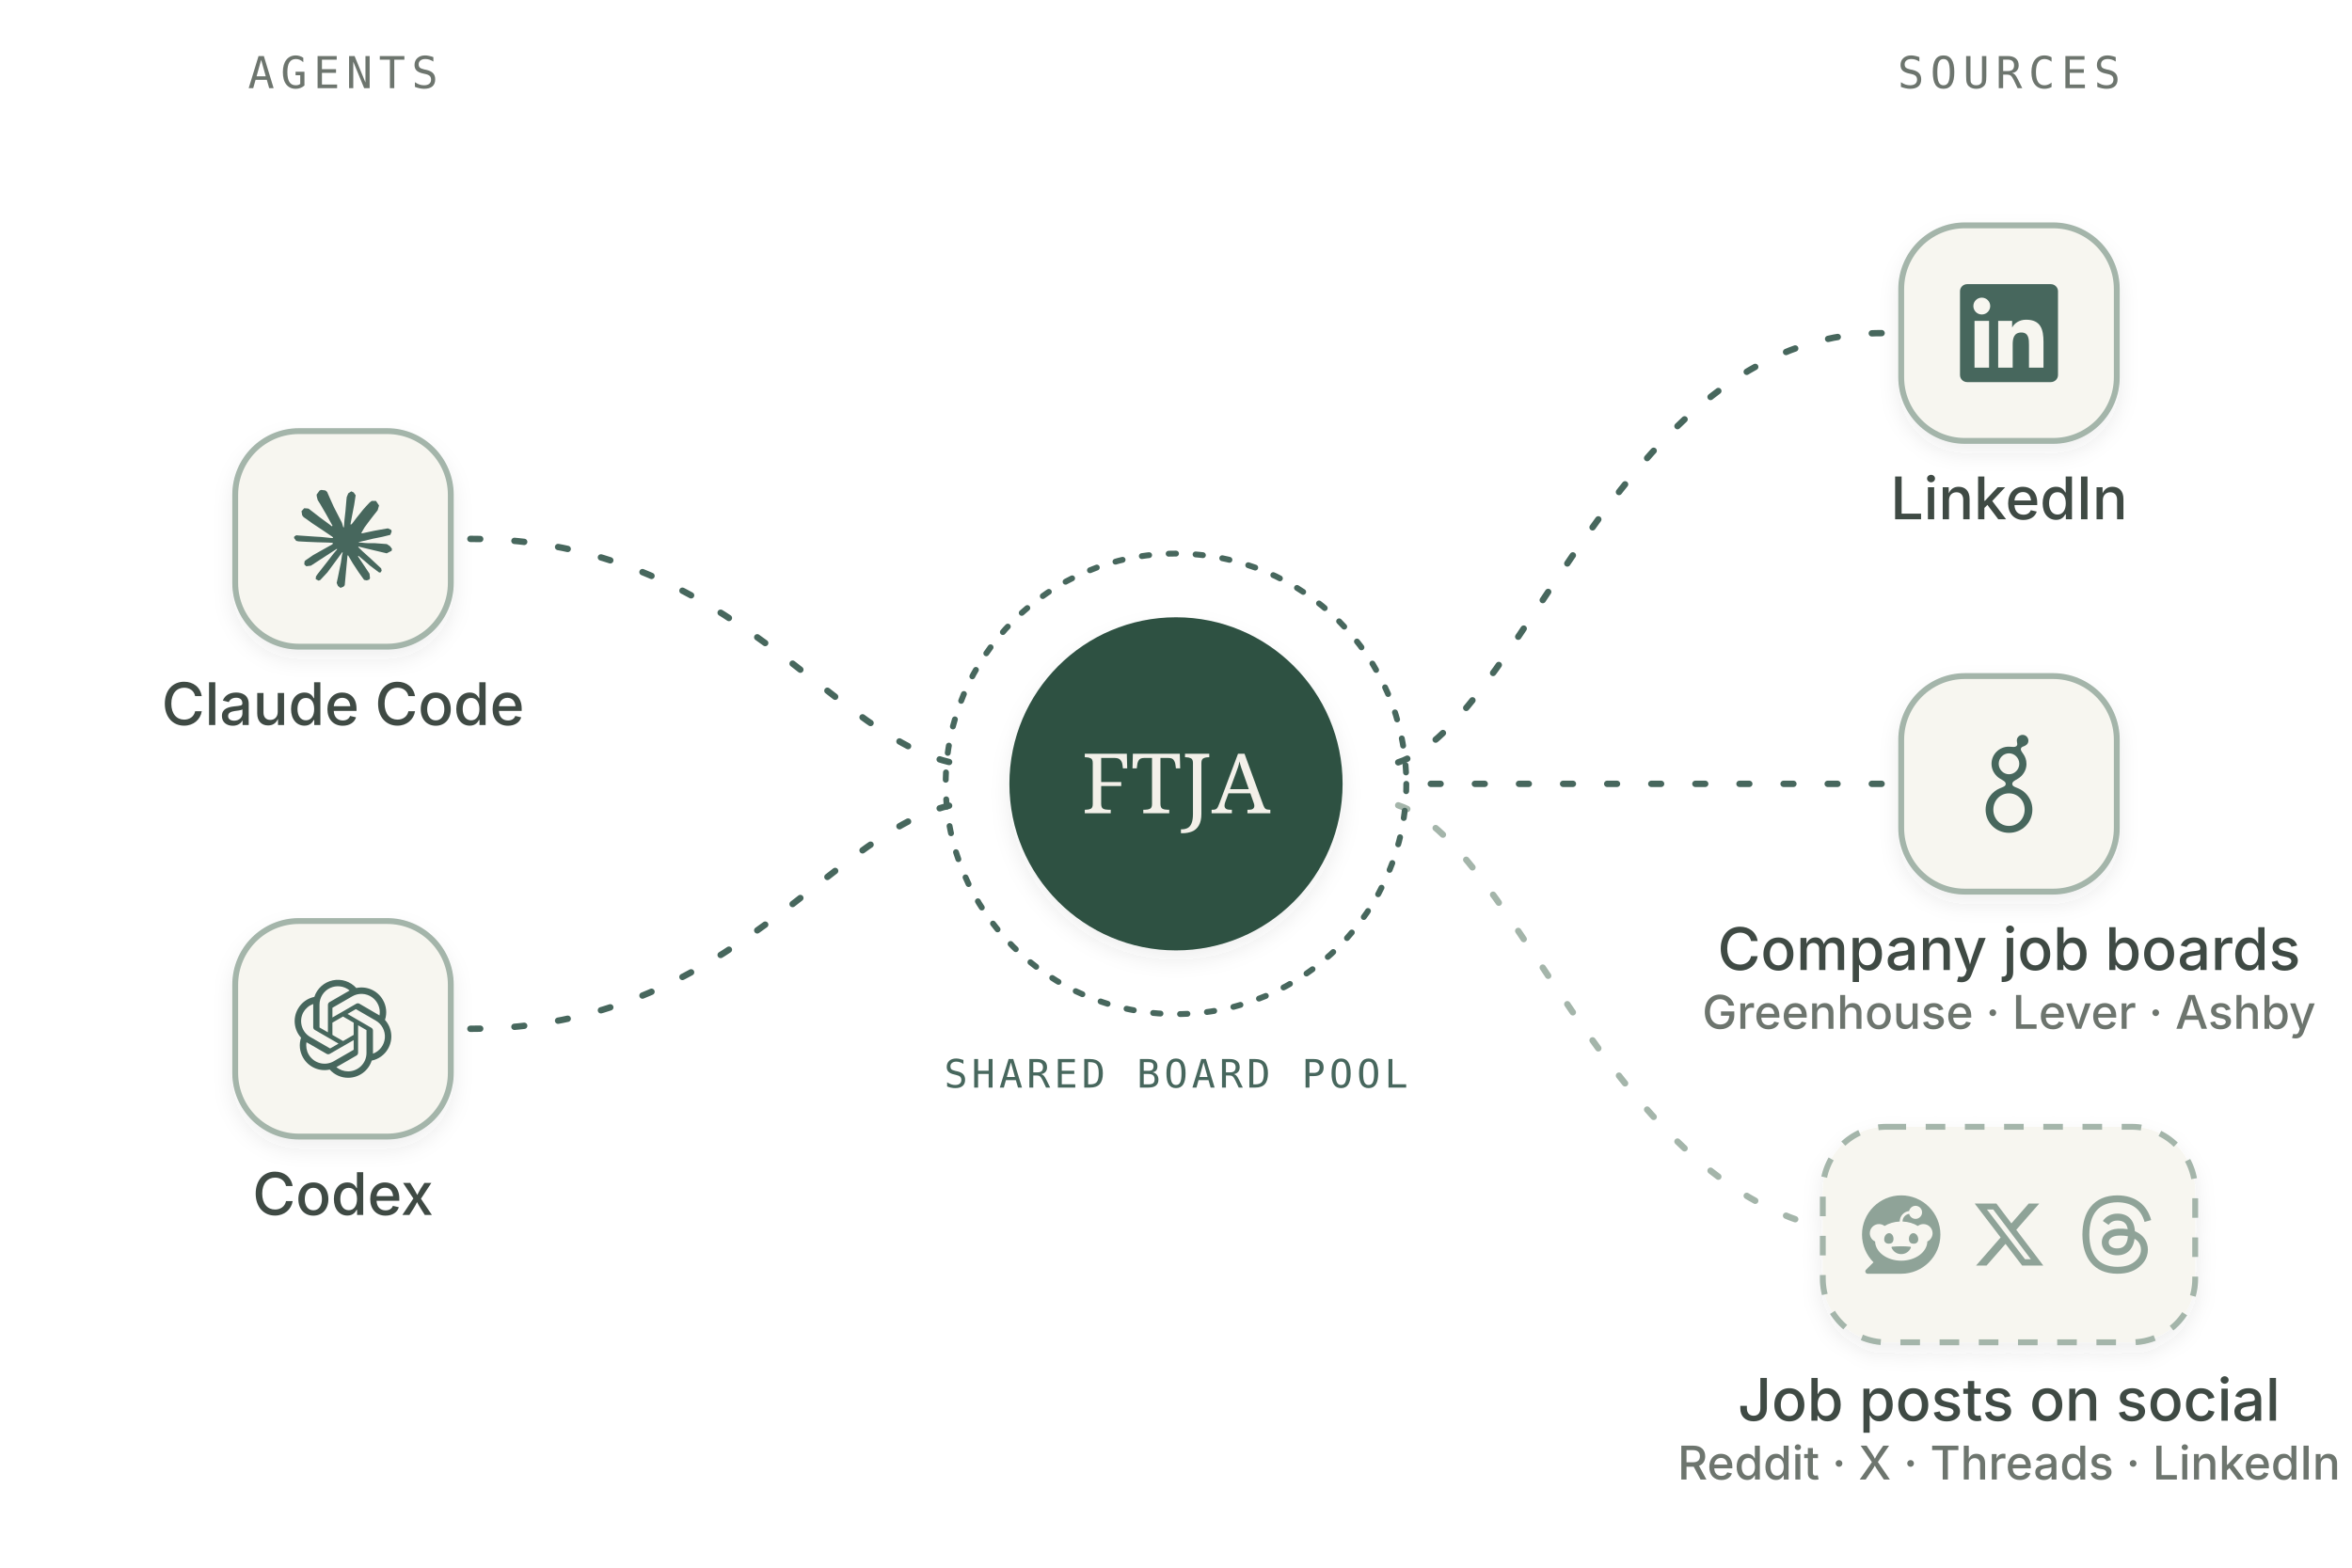
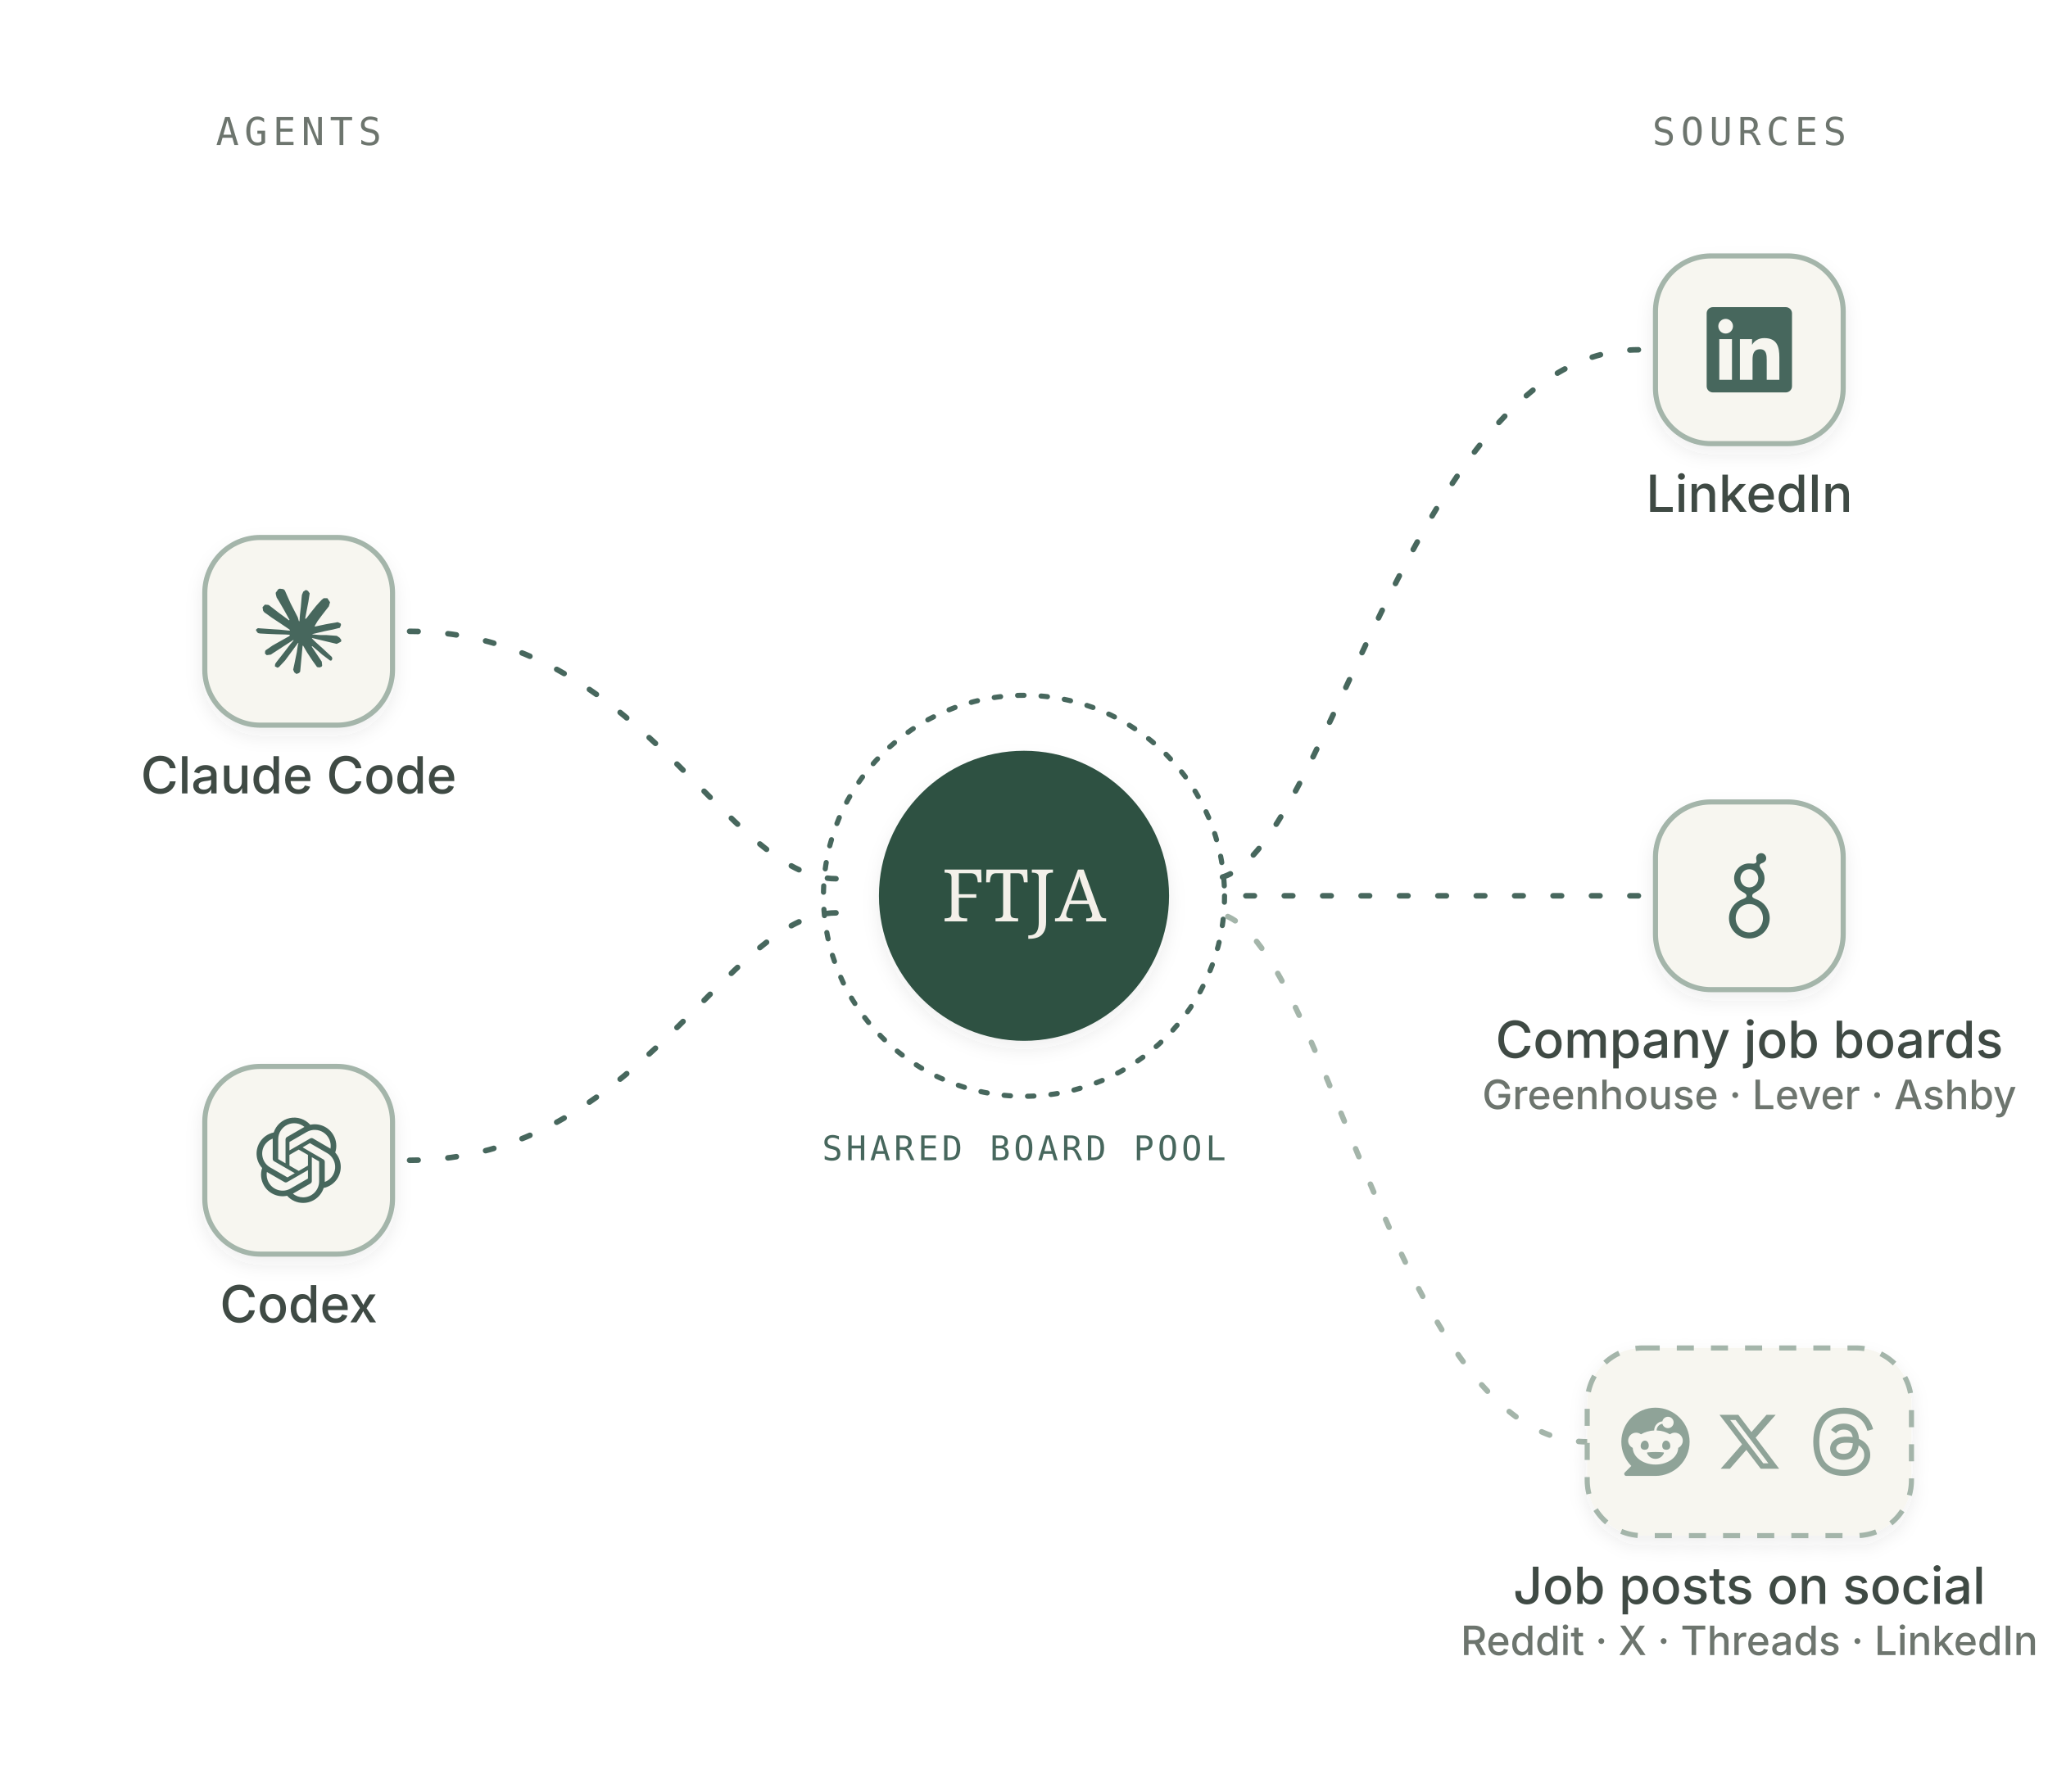
- <svg xmlns="http://www.w3.org/2000/svg" width="960" height="640" viewBox="0 0 480 320" role="img" aria-labelledby="ms-title ms-desc">
+ <svg xmlns="http://www.w3.org/2000/svg" width="960" height="840" viewBox="0 0 480 420" role="img" aria-labelledby="ms-title ms-desc">
  <style>
    .soft{fill:#f7f6f0;stroke:#a4b5aa;stroke-width:1.2}
    .next{fill:#f7f6f0;stroke:#a4b5aa;stroke-width:1.2;stroke-dasharray:4 4}
    .hub{fill:#2e5142}
-     .pool{fill:none;stroke:#47675d;stroke-width:1.2;stroke-dasharray:1.5 4;stroke-linecap:round;animation:spin 18s linear infinite;transform-origin:240px 160px}
+     .pool{fill:none;stroke:#47675d;stroke-width:1.2;stroke-dasharray:1.5 4;stroke-linecap:round;animation:spin 18s linear infinite;transform-origin:240px 210.0px}
    .route{fill:none;stroke:#47675d;stroke-width:1.3;stroke-dasharray:2 7;stroke-linecap:round;animation:route 4.2s linear infinite}
    .route.later{stroke:#a4b5aa}
    .logo{fill:#47675d}.logo.faint{fill:#8fa398}
    .lbl{fill:#3f4a44;font:500 12px ui-sans-serif,system-ui,-apple-system,BlinkMacSystemFont,"Segoe UI",sans-serif;text-anchor:middle}
    .sub{fill:#6d756e;font:500 9.5px ui-sans-serif,system-ui,-apple-system,BlinkMacSystemFont,"Segoe UI",sans-serif;text-anchor:middle}
    .head{fill:#6d756e;font:500 9px ui-monospace,"IBM Plex Mono",Menlo,monospace;letter-spacing:.14em;text-anchor:middle}
    .hubt{fill:#f3f0e9;font:400 17px "Instrument Serif",Georgia,serif;text-anchor:middle}
    .poolt{fill:#47675d;font:500 8px ui-monospace,"IBM Plex Mono",Menlo,monospace;letter-spacing:.1em;text-anchor:middle}
    @keyframes route{to{stroke-dashoffset:-36}}@keyframes spin{to{transform:rotate(360deg)}}
    @media(prefers-reduced-motion:reduce){.route,.pool{animation:none}}
  </style>
  <defs>
    <filter id="ms-shadow" x="-20%" y="-20%" width="140%" height="140%">
      <feDropShadow dx="0" dy="2" stdDeviation="2" flood-color="#34463f" flood-opacity=".08" />
    </filter>
  </defs>
-   <text class="head" x="70" y="18">AGENTS</text>
-   <text class="head" x="410" y="18">SOURCES</text>
-   <path class="route" d="M96 110C150 110 170 152 196 156" />
-   <path class="route" d="M96 210C150 210 170 168 196 164" />
-   <path class="route" d="M384 68C330 68 310 150 284 156" />
-   <path class="route" d="M384 160H288" />
-   <path class="route later" d="M384 252C330 252 310 170 284 164" />
-   <circle class="pool" cx="240" cy="160" r="47" />
+   <text class="head" x="70" y="34">AGENTS</text>
+   <text class="head" x="410" y="34">SOURCES</text>
+   <path class="route" d="M96 148.0C150 148.0 170 206.0 196 206.0" />
+   <path class="route" d="M96 272.0C150 272.0 170 214.0 196 214.0" />
+   <path class="route" d="M384 82.0C330 82.0 310 206.0 284 206.0" />
+   <path class="route" d="M384 210.0H288" />
+   <path class="route later" d="M372 338.0C326 338.0 310 214.0 284 214.0" />
+   <circle class="pool" cx="240" cy="210.0" r="47" />
  <g filter="url(#ms-shadow)">
-     <rect class="soft" x="48" y="88" width="44" height="44" rx="13" />
-     <rect class="soft" x="48" y="188" width="44" height="44" rx="13" />
-     <rect class="soft" x="388" y="46" width="44" height="44" rx="13" />
-     <rect class="soft" x="388" y="138" width="44" height="44" rx="13" />
-     <rect class="next" x="372" y="230" width="76" height="44" rx="13" />
-     <circle class="hub" cx="240" cy="160" r="34" />
+     <rect class="soft" x="48" y="126" width="44" height="44" rx="13" />
+     <rect class="soft" x="48" y="250" width="44" height="44" rx="13" />
+     <rect class="soft" x="388" y="60" width="44" height="44" rx="13" />
+     <rect class="soft" x="388" y="188" width="44" height="44" rx="13" />
+     <rect class="next" x="372" y="316" width="76" height="44" rx="13" />
+     <circle class="hub" cx="240" cy="210.0" r="34" />
  </g>
-   <text class="hubt" x="240" y="166">FTJA</text>
-   <text class="poolt" x="240" y="222">SHARED BOARD POOL</text>
-   <path class="logo" transform="translate(60.0 100.0) scale(0.8333)" d="m4.714 15.956 4.717-2.647.079-.231-.079-.128h-.231l-.789-.049-2.696-.073-2.337-.097-2.265-.121-.571-.121-.534-.704.055-.352.48-.322.686.061 1.518.103 2.277.158 1.651.097 2.447.255h.389l.055-.158-.134-.097-.103-.097L6.973 9.836l-2.55-1.688-1.336-.971-.723-.492-.364-.461-.158-1.008.656-.723.88.061.225.061.892.686 1.906 1.475 2.489 1.834.364.303.146-.103.018-.073-.164-.273-1.354-2.447-1.445-2.489-.643-1.032-.17-.619c-.061-.255-.103-.467-.103-.729L6.287.134 6.7 0l.996.134.419.364.619 1.415 1.002 2.228 1.554 3.03.455.898.243.832.091.255h.158v-.146l.128-1.706.237-2.095.231-2.696.079-.759.376-.911.747-.492.583.279.48.686-.067.443-.285 1.852-.559 2.902-.364 1.943h.212l.243-.243.984-1.305 1.651-2.064.729-.82.85-.905.546-.431h1.032l.759 1.129-.34 1.166-1.062 1.348-.88 1.141-1.263 1.7-.789 1.36.073.109.188-.018 2.853-.607 1.542-.279 1.84-.316.832.389.091.395-.328.807-1.967.486-2.307.461-3.436.814-.043.03.049.061 1.548.146.662.036h1.621l3.018.225.789.522.474.638-.079.486-1.214.619-1.639-.389-3.825-.911-1.311-.328h-.182v.109l1.093 1.069 2.003 1.809 2.507 2.331.128.577-.322.455-.34-.049-2.204-1.657-.85-.747-1.925-1.621h-.128v.17l.443.65 2.344 3.521.121 1.081-.17.352-.607.212-.668-.121-1.372-1.925L14.38 17.959l-1.141-1.943-.14.079-.674 7.255-.316.37-.729.279-.607-.461-.322-.747.322-1.475.389-1.925.316-1.53.285-1.9.17-.631-.012-.043-.14.018-1.433 1.967-2.18 2.945-1.724 1.846-.413.164-.716-.37.067-.662.401-.589 2.386-3.036 1.439-1.882.929-1.087-.006-.158h-.055l-6.338 4.116-1.129.146-.486-.455.061-.747.231-.243 1.906-1.311Z" />
-   <path class="logo" transform="translate(60.0 200.0) scale(0.8333)" d="M22.282 9.821a5.985 5.985 0 0 0-.516-4.911 6.046 6.046 0 0 0-6.51-2.9A6.065 6.065 0 0 0 4.981 4.182a5.985 5.985 0 0 0-3.998 2.9 6.046 6.046 0 0 0 .743 7.097 5.98 5.98 0 0 0 .511 4.911 6.051 6.051 0 0 0 6.515 2.9A5.985 5.985 0 0 0 13.26 24a6.056 6.056 0 0 0 5.772-4.206 5.989 5.989 0 0 0 3.998-2.9 6.056 6.056 0 0 0-.748-7.073zm-9.022 12.608a4.476 4.476 0 0 1-2.876-1.041l.142-.08 4.778-2.758a.795.795 0 0 0 .393-.681v-6.737l2.02 1.169a.071.071 0 0 1 .038.052v5.583a4.504 4.504 0 0 1-4.495 4.494zm-9.661-4.125a4.471 4.471 0 0 1-.535-3.014l.142.085 4.783 2.758a.771.771 0 0 0 .781 0l5.843-3.369v2.332a.08.08 0 0 1-.033.061L9.74 19.95a4.499 4.499 0 0 1-6.141-1.646zM2.341 7.896a4.485 4.485 0 0 1 2.365-1.973V11.6a.766.766 0 0 0 .388.676l5.814 3.354-2.02 1.169a.076.076 0 0 1-.071 0l-4.83-2.787A4.504 4.504 0 0 1 2.341 7.872zm16.596 3.856L13.104 8.364 15.119 7.2a.076.076 0 0 1 .071 0l4.83 2.791a4.494 4.494 0 0 1-.676 8.104v-5.677a.79.79 0 0 0-.407-.667zm2.011-3.023l-.142-.085-4.774-2.782a.776.776 0 0 0-.785 0L9.409 9.23V6.897a.066.066 0 0 1 .028-.061l4.83-2.787a4.499 4.499 0 0 1 6.68 4.66zM8.306 12.863l-2.02-1.164a.08.08 0 0 1-.038-.057V6.074a4.499 4.499 0 0 1 7.376-3.454l-.142.081L8.704 5.459a.795.795 0 0 0-.393.681zm1.098-2.365l2.602-1.5 2.607 1.5v2.999l-2.597 1.5-2.607-1.5Z" />
-   <path class="logo" transform="translate(400.0 58.0) scale(0.8333)" d="M20.447 20.452h-3.554v-5.569c0-1.328-.027-3.037-1.852-3.037-1.853 0-2.136 1.445-2.136 2.939v5.667H9.351V9h3.414v1.561h.046c.477-.9 1.637-1.85 3.37-1.85 3.601 0 4.267 2.37 4.267 5.455v6.286zM5.337 7.433c-1.144 0-2.063-.926-2.063-2.065 0-1.138.92-2.063 2.063-2.063 1.14 0 2.064.925 2.064 2.063 0 1.139-.925 2.065-2.064 2.065zm1.782 13.019H3.555V9h3.564v11.452zM22.225 0H1.771C.792 0 0 .774 0 1.729v20.542C0 23.227.792 24 1.771 24h20.451C23.2 24 24 23.227 24 22.271V1.729C24 .774 23.2 0 22.222 0h.003z" />
-   <path class="logo" transform="translate(400.0 150.0) scale(0.8333)" d="M16.279 7.13c0 1.16-.49 2.185-1.293 2.987-.891.891-2.184 1.114-2.184 1.872 0 1.025 1.65.713 3.231 2.295 1.048 1.047 1.694 2.43 1.694 4.034C17.727 21.482 15.187 24 12 24c-3.187 0-5.727-2.518-5.727-5.68 0-1.607.646-2.989 1.694-4.036 1.582-1.582 3.23-1.27 3.23-2.295 0-.758-1.292-.98-2.183-1.872-.802-.802-1.293-1.827-1.293-3.03 0-2.318 1.895-4.19 4.212-4.19.446 0 .847.067 1.181.067.602 0 .914-.268.914-.691 0-.245-.112-.557-.112-.891 0-.758.647-1.382 1.427-1.382s1.404.646 1.404 1.426c0 .825-.647 1.204-1.137 1.382-.401.134-.713.312-.713.713 0 .758 1.382 1.493 1.382 3.61zm-.446 11.19c0-2.206-1.627-3.99-3.833-3.99-2.206 0-3.833 1.784-3.833 3.99 0 2.184 1.627 3.989 3.833 3.989 2.206 0 3.833-1.808 3.833-3.99zM14.518 7.086c0-1.404-1.136-2.562-2.518-2.562S9.482 5.682 9.482 7.086 10.618 9.65 12 9.65s2.518-1.159 2.518-2.563z" />
-   <path class="logo faint" transform="translate(380.0 244.0) scale(0.6667)" d="M12 0C5.373 0 0 5.373 0 12c0 3.314 1.343 6.314 3.515 8.485l-2.286 2.286C.775 23.225 1.097 24 1.738 24H12c6.627 0 12-5.373 12-12S18.627 0 12 0Zm4.388 3.199c1.104 0 1.999.895 1.999 1.999 0 1.105-.895 2-1.999 2-.946 0-1.739-.657-1.947-1.539v.002c-1.147.162-2.032 1.15-2.032 2.341v.007c1.776.067 3.4.567 4.686 1.363.473-.363 1.064-.58 1.707-.58 1.547 0 2.802 1.254 2.802 2.802 0 1.117-.655 2.081-1.601 2.531-.088 3.256-3.637 5.876-7.997 5.876-4.361 0-7.905-2.617-7.998-5.87-.954-.447-1.614-1.415-1.614-2.538 0-1.548 1.255-2.802 2.803-2.802.645 0 1.239.218 1.712.585 1.275-.79 2.881-1.291 4.64-1.365v-.01c0-1.663 1.263-3.034 2.88-3.207.188-.911.993-1.595 1.959-1.595Zm-8.085 8.376c-.784 0-1.459.78-1.506 1.797-.047 1.016.64 1.429 1.426 1.429.786 0 1.371-.369 1.418-1.385.047-1.017-.553-1.841-1.338-1.841Zm7.406 0c-.786 0-1.385.824-1.338 1.841.047 1.017.634 1.385 1.418 1.385.785 0 1.473-.413 1.426-1.429-.046-1.017-.721-1.797-1.506-1.797Zm-3.703 4.013c-.974 0-1.907.048-2.77.135-.147.015-.241.168-.183.305.483 1.154 1.622 1.964 2.953 1.964 1.33 0 2.47-.81 2.953-1.964.057-.137-.037-.29-.184-.305-.863-.087-1.795-.135-2.769-.135Z" />
-   <path class="logo faint" transform="translate(403.0 245.0) scale(0.5833)" d="M18.901 1.153h3.68l-8.04 9.19L24 22.846h-7.406l-5.8-7.584-6.638 7.584H.474l8.6-9.83L0 1.154h7.594l5.243 6.932ZM17.61 20.644h2.039L6.486 3.24H4.298Z" />
-   <path class="logo faint" transform="translate(424.0 244.0) scale(0.6667)" d="M12.186 24h-.007c-3.581-.024-6.334-1.205-8.184-3.509C2.35 18.44 1.5 15.586 1.472 12.01v-.017c.03-3.579.879-6.43 2.525-8.482C5.845 1.205 8.6.024 12.18 0h.014c2.746.02 5.043.725 6.826 2.098 1.677 1.29 2.858 3.13 3.509 5.467l-2.04.569c-1.104-3.96-3.898-5.984-8.304-6.015-2.91.022-5.11.936-6.54 2.717C4.307 6.504 3.616 8.914 3.589 12c.027 3.086.718 5.496 2.057 7.164 1.43 1.783 3.631 2.698 6.54 2.717 2.623-.02 4.358-.631 5.8-2.045 1.647-1.613 1.618-3.593 1.09-4.798-.31-.71-.873-1.3-1.634-1.75-.192 1.352-.622 2.446-1.284 3.272-.886 1.102-2.14 1.704-3.73 1.79-1.202.065-2.361-.218-3.259-.801-1.063-.689-1.685-1.74-1.752-2.964-.065-1.19.408-2.285 1.33-3.082.88-.76 2.119-1.207 3.583-1.291a13.853 13.853 0 0 1 3.02.142c-.126-.742-.375-1.332-.75-1.757-.513-.586-1.308-.883-2.359-.89h-.029c-.844 0-1.992.232-2.721 1.32L7.734 7.847c.98-1.454 2.568-2.256 4.478-2.256h.044c3.194.02 5.097 1.975 5.287 5.388.108.046.216.094.321.142 1.49.7 2.58 1.761 3.154 3.07.797 1.82.871 4.79-1.548 7.158-1.85 1.81-4.094 2.628-7.277 2.65Zm1.003-11.69c-.242 0-.487.007-.739.021-1.836.103-2.98.946-2.916 2.143.067 1.256 1.452 1.839 2.784 1.767 1.224-.065 2.818-.543 3.086-3.71a10.5 10.5 0 0 0-2.215-.221z" />
-   <text class="lbl" x="70" y="148">Claude Code</text>
-   <text class="lbl" x="70" y="248">Codex</text>
-   <text class="lbl" x="410" y="106">LinkedIn</text>
-   <text class="lbl" x="410" y="198">Company job boards</text>
-   <text class="sub" x="410" y="210">Greenhouse · Lever · Ashby</text>
-   <text class="lbl" x="410" y="290">Job posts on social</text>
-   <text class="sub" x="410" y="302">Reddit · X · Threads · LinkedIn</text>
+   <text class="hubt" x="240" y="216.0">FTJA</text>
+   <text class="poolt" x="240" y="272.0">SHARED BOARD POOL</text>
+   <path class="logo" transform="translate(60.0 138.0) scale(0.8333)" d="m4.714 15.956 4.717-2.647.079-.231-.079-.128h-.231l-.789-.049-2.696-.073-2.337-.097-2.265-.121-.571-.121-.534-.704.055-.352.48-.322.686.061 1.518.103 2.277.158 1.651.097 2.447.255h.389l.055-.158-.134-.097-.103-.097L6.973 9.836l-2.55-1.688-1.336-.971-.723-.492-.364-.461-.158-1.008.656-.723.88.061.225.061.892.686 1.906 1.475 2.489 1.834.364.303.146-.103.018-.073-.164-.273-1.354-2.447-1.445-2.489-.643-1.032-.17-.619c-.061-.255-.103-.467-.103-.729L6.287.134 6.7 0l.996.134.419.364.619 1.415 1.002 2.228 1.554 3.03.455.898.243.832.091.255h.158v-.146l.128-1.706.237-2.095.231-2.696.079-.759.376-.911.747-.492.583.279.48.686-.067.443-.285 1.852-.559 2.902-.364 1.943h.212l.243-.243.984-1.305 1.651-2.064.729-.82.85-.905.546-.431h1.032l.759 1.129-.34 1.166-1.062 1.348-.88 1.141-1.263 1.7-.789 1.36.073.109.188-.018 2.853-.607 1.542-.279 1.84-.316.832.389.091.395-.328.807-1.967.486-2.307.461-3.436.814-.043.03.049.061 1.548.146.662.036h1.621l3.018.225.789.522.474.638-.079.486-1.214.619-1.639-.389-3.825-.911-1.311-.328h-.182v.109l1.093 1.069 2.003 1.809 2.507 2.331.128.577-.322.455-.34-.049-2.204-1.657-.85-.747-1.925-1.621h-.128v.17l.443.65 2.344 3.521.121 1.081-.17.352-.607.212-.668-.121-1.372-1.925L14.38 17.959l-1.141-1.943-.14.079-.674 7.255-.316.37-.729.279-.607-.461-.322-.747.322-1.475.389-1.925.316-1.53.285-1.9.17-.631-.012-.043-.14.018-1.433 1.967-2.18 2.945-1.724 1.846-.413.164-.716-.37.067-.662.401-.589 2.386-3.036 1.439-1.882.929-1.087-.006-.158h-.055l-6.338 4.116-1.129.146-.486-.455.061-.747.231-.243 1.906-1.311Z" />
+   <path class="logo" transform="translate(60.0 262.0) scale(0.8333)" d="M22.282 9.821a5.985 5.985 0 0 0-.516-4.911 6.046 6.046 0 0 0-6.51-2.9A6.065 6.065 0 0 0 4.981 4.182a5.985 5.985 0 0 0-3.998 2.9 6.046 6.046 0 0 0 .743 7.097 5.98 5.98 0 0 0 .511 4.911 6.051 6.051 0 0 0 6.515 2.9A5.985 5.985 0 0 0 13.26 24a6.056 6.056 0 0 0 5.772-4.206 5.989 5.989 0 0 0 3.998-2.9 6.056 6.056 0 0 0-.748-7.073zm-9.022 12.608a4.476 4.476 0 0 1-2.876-1.041l.142-.08 4.778-2.758a.795.795 0 0 0 .393-.681v-6.737l2.02 1.169a.071.071 0 0 1 .038.052v5.583a4.504 4.504 0 0 1-4.495 4.494zm-9.661-4.125a4.471 4.471 0 0 1-.535-3.014l.142.085 4.783 2.758a.771.771 0 0 0 .781 0l5.843-3.369v2.332a.08.08 0 0 1-.033.061L9.74 19.95a4.499 4.499 0 0 1-6.141-1.646zM2.341 7.896a4.485 4.485 0 0 1 2.365-1.973V11.6a.766.766 0 0 0 .388.676l5.814 3.354-2.02 1.169a.076.076 0 0 1-.071 0l-4.83-2.787A4.504 4.504 0 0 1 2.341 7.872zm16.596 3.856L13.104 8.364 15.119 7.2a.076.076 0 0 1 .071 0l4.83 2.791a4.494 4.494 0 0 1-.676 8.104v-5.677a.79.79 0 0 0-.407-.667zm2.011-3.023l-.142-.085-4.774-2.782a.776.776 0 0 0-.785 0L9.409 9.23V6.897a.066.066 0 0 1 .028-.061l4.83-2.787a4.499 4.499 0 0 1 6.68 4.66zM8.306 12.863l-2.02-1.164a.08.08 0 0 1-.038-.057V6.074a4.499 4.499 0 0 1 7.376-3.454l-.142.081L8.704 5.459a.795.795 0 0 0-.393.681zm1.098-2.365l2.602-1.5 2.607 1.5v2.999l-2.597 1.5-2.607-1.5Z" />
+   <path class="logo" transform="translate(400.0 72.0) scale(0.8333)" d="M20.447 20.452h-3.554v-5.569c0-1.328-.027-3.037-1.852-3.037-1.853 0-2.136 1.445-2.136 2.939v5.667H9.351V9h3.414v1.561h.046c.477-.9 1.637-1.85 3.37-1.85 3.601 0 4.267 2.37 4.267 5.455v6.286zM5.337 7.433c-1.144 0-2.063-.926-2.063-2.065 0-1.138.92-2.063 2.063-2.063 1.14 0 2.064.925 2.064 2.063 0 1.139-.925 2.065-2.064 2.065zm1.782 13.019H3.555V9h3.564v11.452zM22.225 0H1.771C.792 0 0 .774 0 1.729v20.542C0 23.227.792 24 1.771 24h20.451C23.2 24 24 23.227 24 22.271V1.729C24 .774 23.2 0 22.222 0h.003z" />
+   <path class="logo" transform="translate(400.0 200.0) scale(0.8333)" d="M16.279 7.13c0 1.16-.49 2.185-1.293 2.987-.891.891-2.184 1.114-2.184 1.872 0 1.025 1.65.713 3.231 2.295 1.048 1.047 1.694 2.43 1.694 4.034C17.727 21.482 15.187 24 12 24c-3.187 0-5.727-2.518-5.727-5.68 0-1.607.646-2.989 1.694-4.036 1.582-1.582 3.23-1.27 3.23-2.295 0-.758-1.292-.98-2.183-1.872-.802-.802-1.293-1.827-1.293-3.03 0-2.318 1.895-4.19 4.212-4.19.446 0 .847.067 1.181.067.602 0 .914-.268.914-.691 0-.245-.112-.557-.112-.891 0-.758.647-1.382 1.427-1.382s1.404.646 1.404 1.426c0 .825-.647 1.204-1.137 1.382-.401.134-.713.312-.713.713 0 .758 1.382 1.493 1.382 3.61zm-.446 11.19c0-2.206-1.627-3.99-3.833-3.99-2.206 0-3.833 1.784-3.833 3.99 0 2.184 1.627 3.989 3.833 3.989 2.206 0 3.833-1.808 3.833-3.99zM14.518 7.086c0-1.404-1.136-2.562-2.518-2.562S9.482 5.682 9.482 7.086 10.618 9.65 12 9.65s2.518-1.159 2.518-2.563z" />
+   <path class="logo faint" transform="translate(380.0 330.0) scale(0.6667)" d="M12 0C5.373 0 0 5.373 0 12c0 3.314 1.343 6.314 3.515 8.485l-2.286 2.286C.775 23.225 1.097 24 1.738 24H12c6.627 0 12-5.373 12-12S18.627 0 12 0Zm4.388 3.199c1.104 0 1.999.895 1.999 1.999 0 1.105-.895 2-1.999 2-.946 0-1.739-.657-1.947-1.539v.002c-1.147.162-2.032 1.15-2.032 2.341v.007c1.776.067 3.4.567 4.686 1.363.473-.363 1.064-.58 1.707-.58 1.547 0 2.802 1.254 2.802 2.802 0 1.117-.655 2.081-1.601 2.531-.088 3.256-3.637 5.876-7.997 5.876-4.361 0-7.905-2.617-7.998-5.87-.954-.447-1.614-1.415-1.614-2.538 0-1.548 1.255-2.802 2.803-2.802.645 0 1.239.218 1.712.585 1.275-.79 2.881-1.291 4.64-1.365v-.01c0-1.663 1.263-3.034 2.88-3.207.188-.911.993-1.595 1.959-1.595Zm-8.085 8.376c-.784 0-1.459.78-1.506 1.797-.047 1.016.64 1.429 1.426 1.429.786 0 1.371-.369 1.418-1.385.047-1.017-.553-1.841-1.338-1.841Zm7.406 0c-.786 0-1.385.824-1.338 1.841.047 1.017.634 1.385 1.418 1.385.785 0 1.473-.413 1.426-1.429-.046-1.017-.721-1.797-1.506-1.797Zm-3.703 4.013c-.974 0-1.907.048-2.77.135-.147.015-.241.168-.183.305.483 1.154 1.622 1.964 2.953 1.964 1.33 0 2.47-.81 2.953-1.964.057-.137-.037-.29-.184-.305-.863-.087-1.795-.135-2.769-.135Z" />
+   <path class="logo faint" transform="translate(403.0 331.0) scale(0.5833)" d="M18.901 1.153h3.68l-8.04 9.19L24 22.846h-7.406l-5.8-7.584-6.638 7.584H.474l8.6-9.83L0 1.154h7.594l5.243 6.932ZM17.61 20.644h2.039L6.486 3.24H4.298Z" />
+   <path class="logo faint" transform="translate(424.0 330.0) scale(0.6667)" d="M12.186 24h-.007c-3.581-.024-6.334-1.205-8.184-3.509C2.35 18.44 1.5 15.586 1.472 12.01v-.017c.03-3.579.879-6.43 2.525-8.482C5.845 1.205 8.6.024 12.18 0h.014c2.746.02 5.043.725 6.826 2.098 1.677 1.29 2.858 3.13 3.509 5.467l-2.04.569c-1.104-3.96-3.898-5.984-8.304-6.015-2.91.022-5.11.936-6.54 2.717C4.307 6.504 3.616 8.914 3.589 12c.027 3.086.718 5.496 2.057 7.164 1.43 1.783 3.631 2.698 6.54 2.717 2.623-.02 4.358-.631 5.8-2.045 1.647-1.613 1.618-3.593 1.09-4.798-.31-.71-.873-1.3-1.634-1.75-.192 1.352-.622 2.446-1.284 3.272-.886 1.102-2.14 1.704-3.73 1.79-1.202.065-2.361-.218-3.259-.801-1.063-.689-1.685-1.74-1.752-2.964-.065-1.19.408-2.285 1.33-3.082.88-.76 2.119-1.207 3.583-1.291a13.853 13.853 0 0 1 3.02.142c-.126-.742-.375-1.332-.75-1.757-.513-.586-1.308-.883-2.359-.89h-.029c-.844 0-1.992.232-2.721 1.32L7.734 7.847c.98-1.454 2.568-2.256 4.478-2.256h.044c3.194.02 5.097 1.975 5.287 5.388.108.046.216.094.321.142 1.49.7 2.58 1.761 3.154 3.07.797 1.82.871 4.79-1.548 7.158-1.85 1.81-4.094 2.628-7.277 2.65Zm1.003-11.69c-.242 0-.487.007-.739.021-1.836.103-2.98.946-2.916 2.143.067 1.256 1.452 1.839 2.784 1.767 1.224-.065 2.818-.543 3.086-3.71a10.5 10.5 0 0 0-2.215-.221z" />
+   <text class="lbl" x="70" y="186.0">Claude Code</text>
+   <text class="lbl" x="70" y="310.0">Codex</text>
+   <text class="lbl" x="410" y="120.0">LinkedIn</text>
+   <text class="lbl" x="410" y="248.0">Company job boards</text>
+   <text class="sub" x="410" y="260.0">Greenhouse · Lever · Ashby</text>
+   <text class="lbl" x="410" y="376.0">Job posts on social</text>
+   <text class="sub" x="410" y="388.0">Reddit · X · Threads · LinkedIn</text>
</svg>
